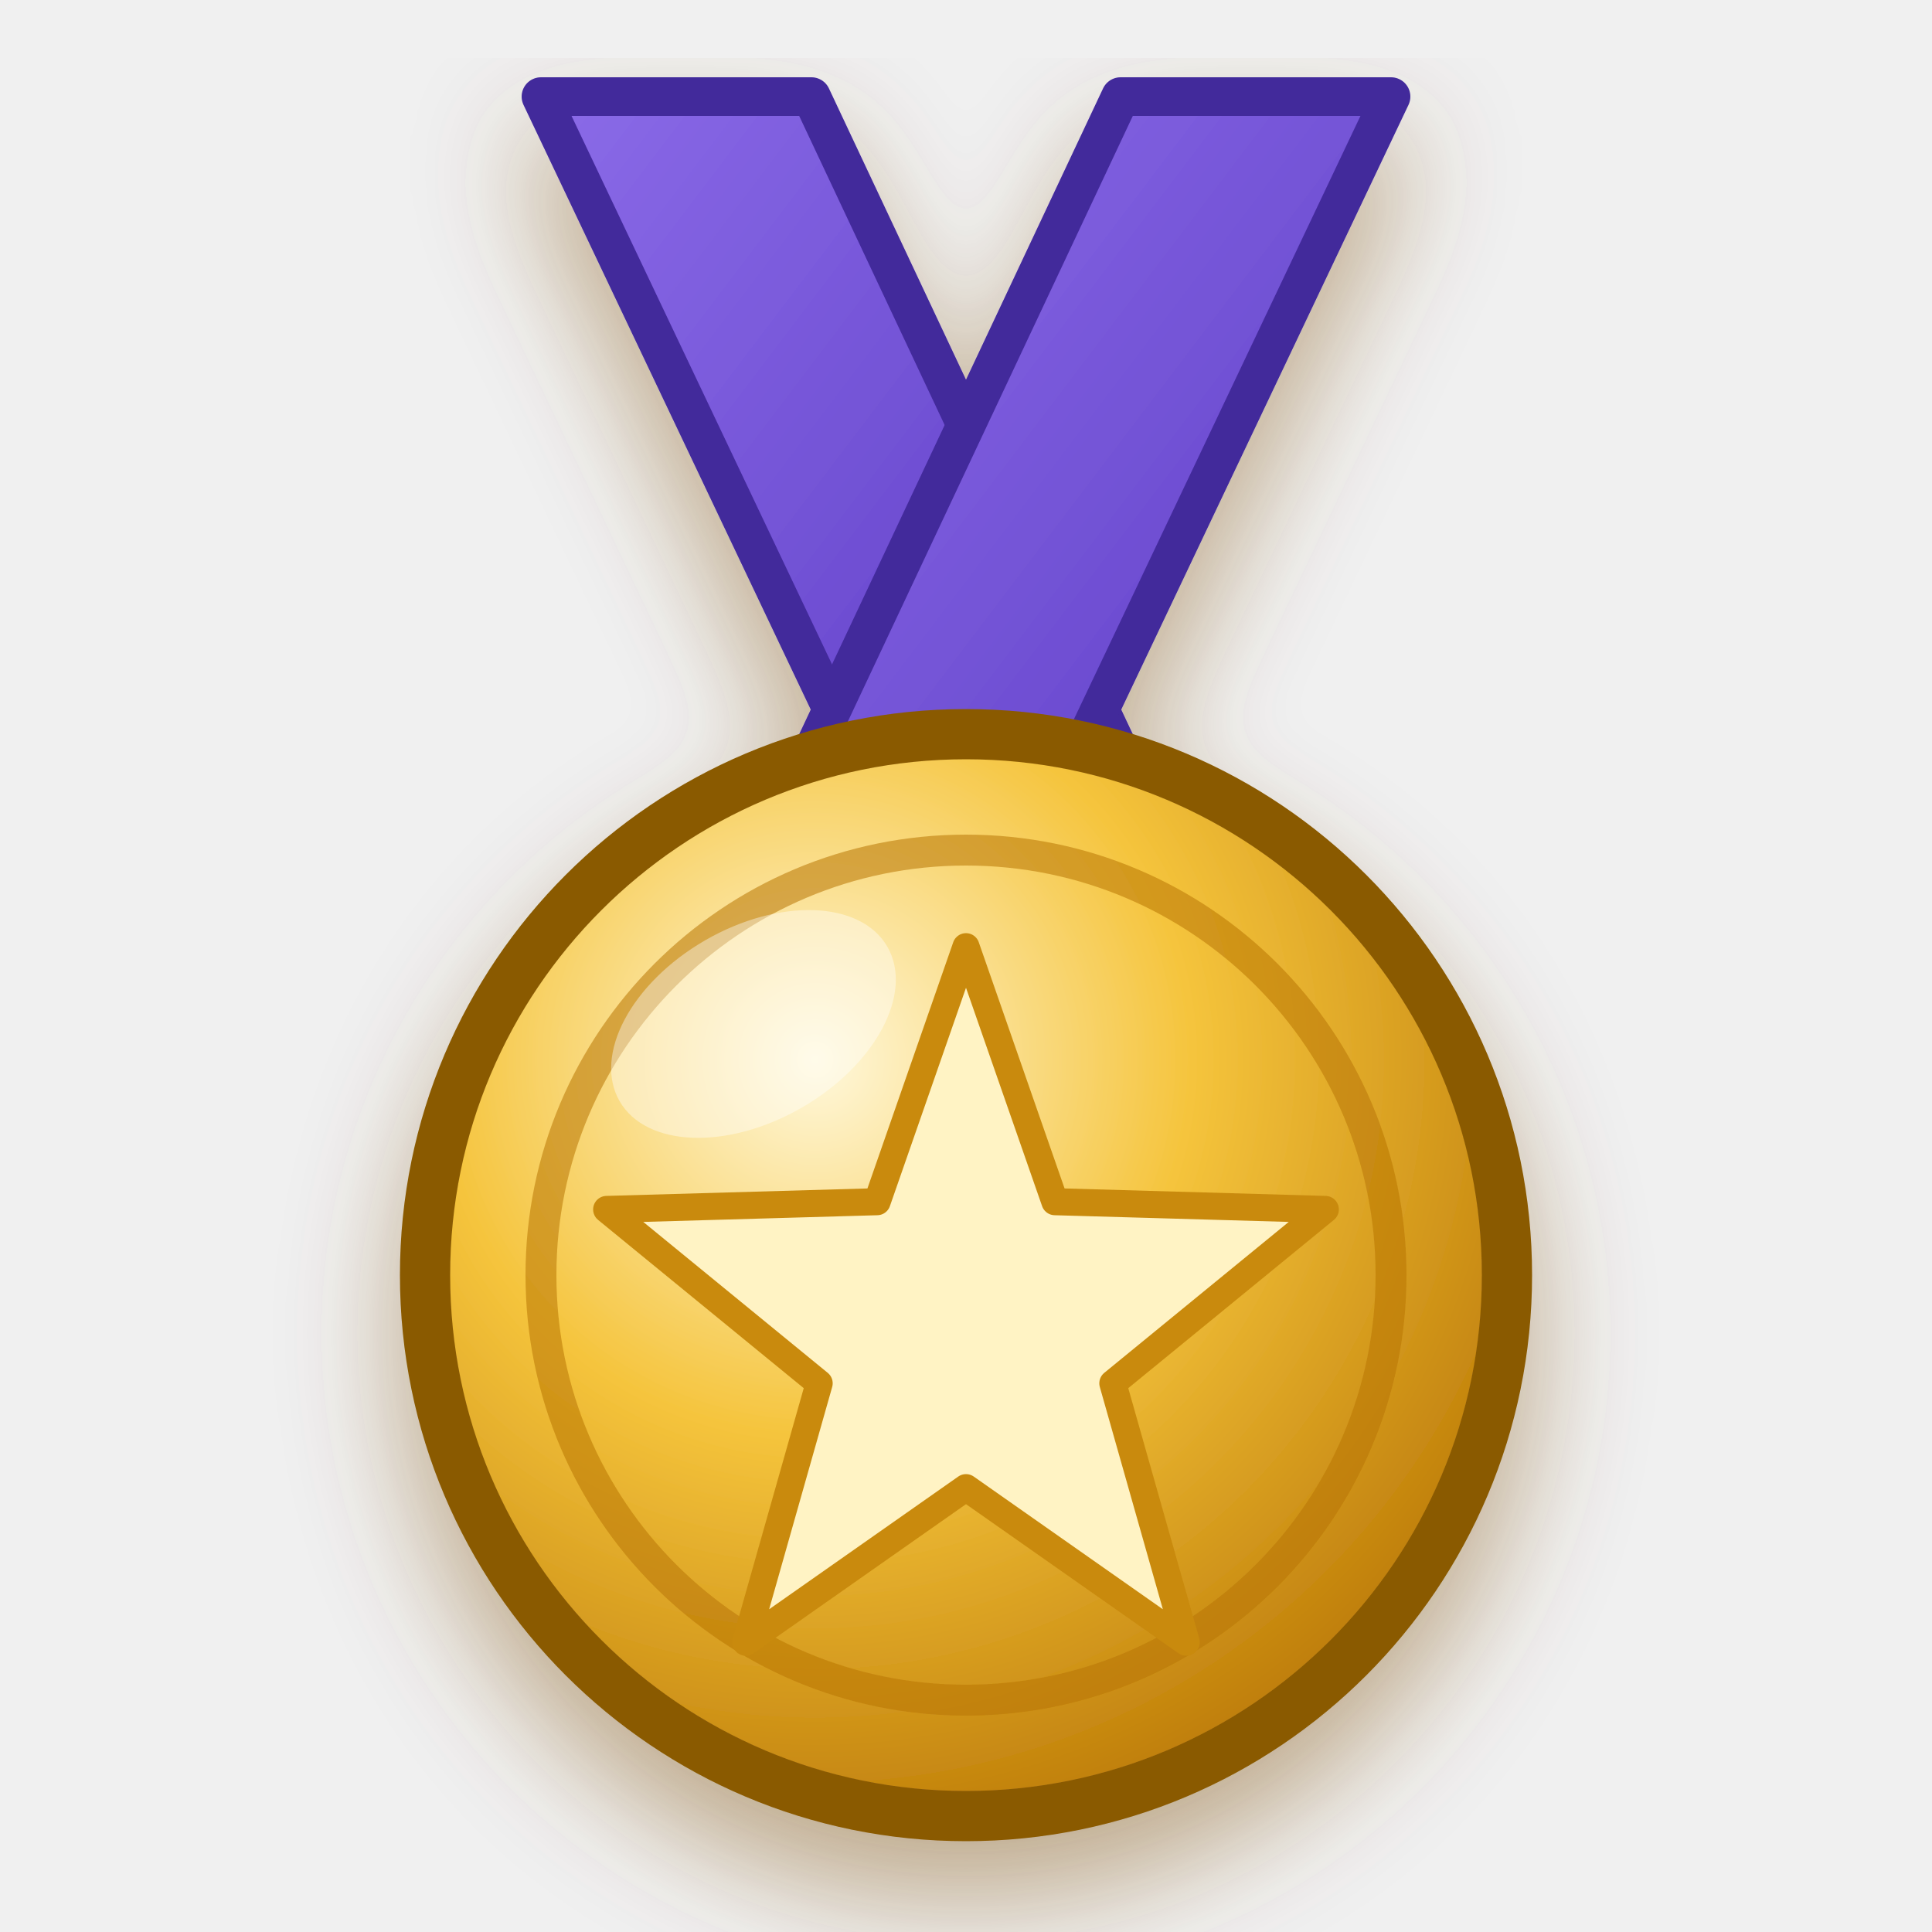
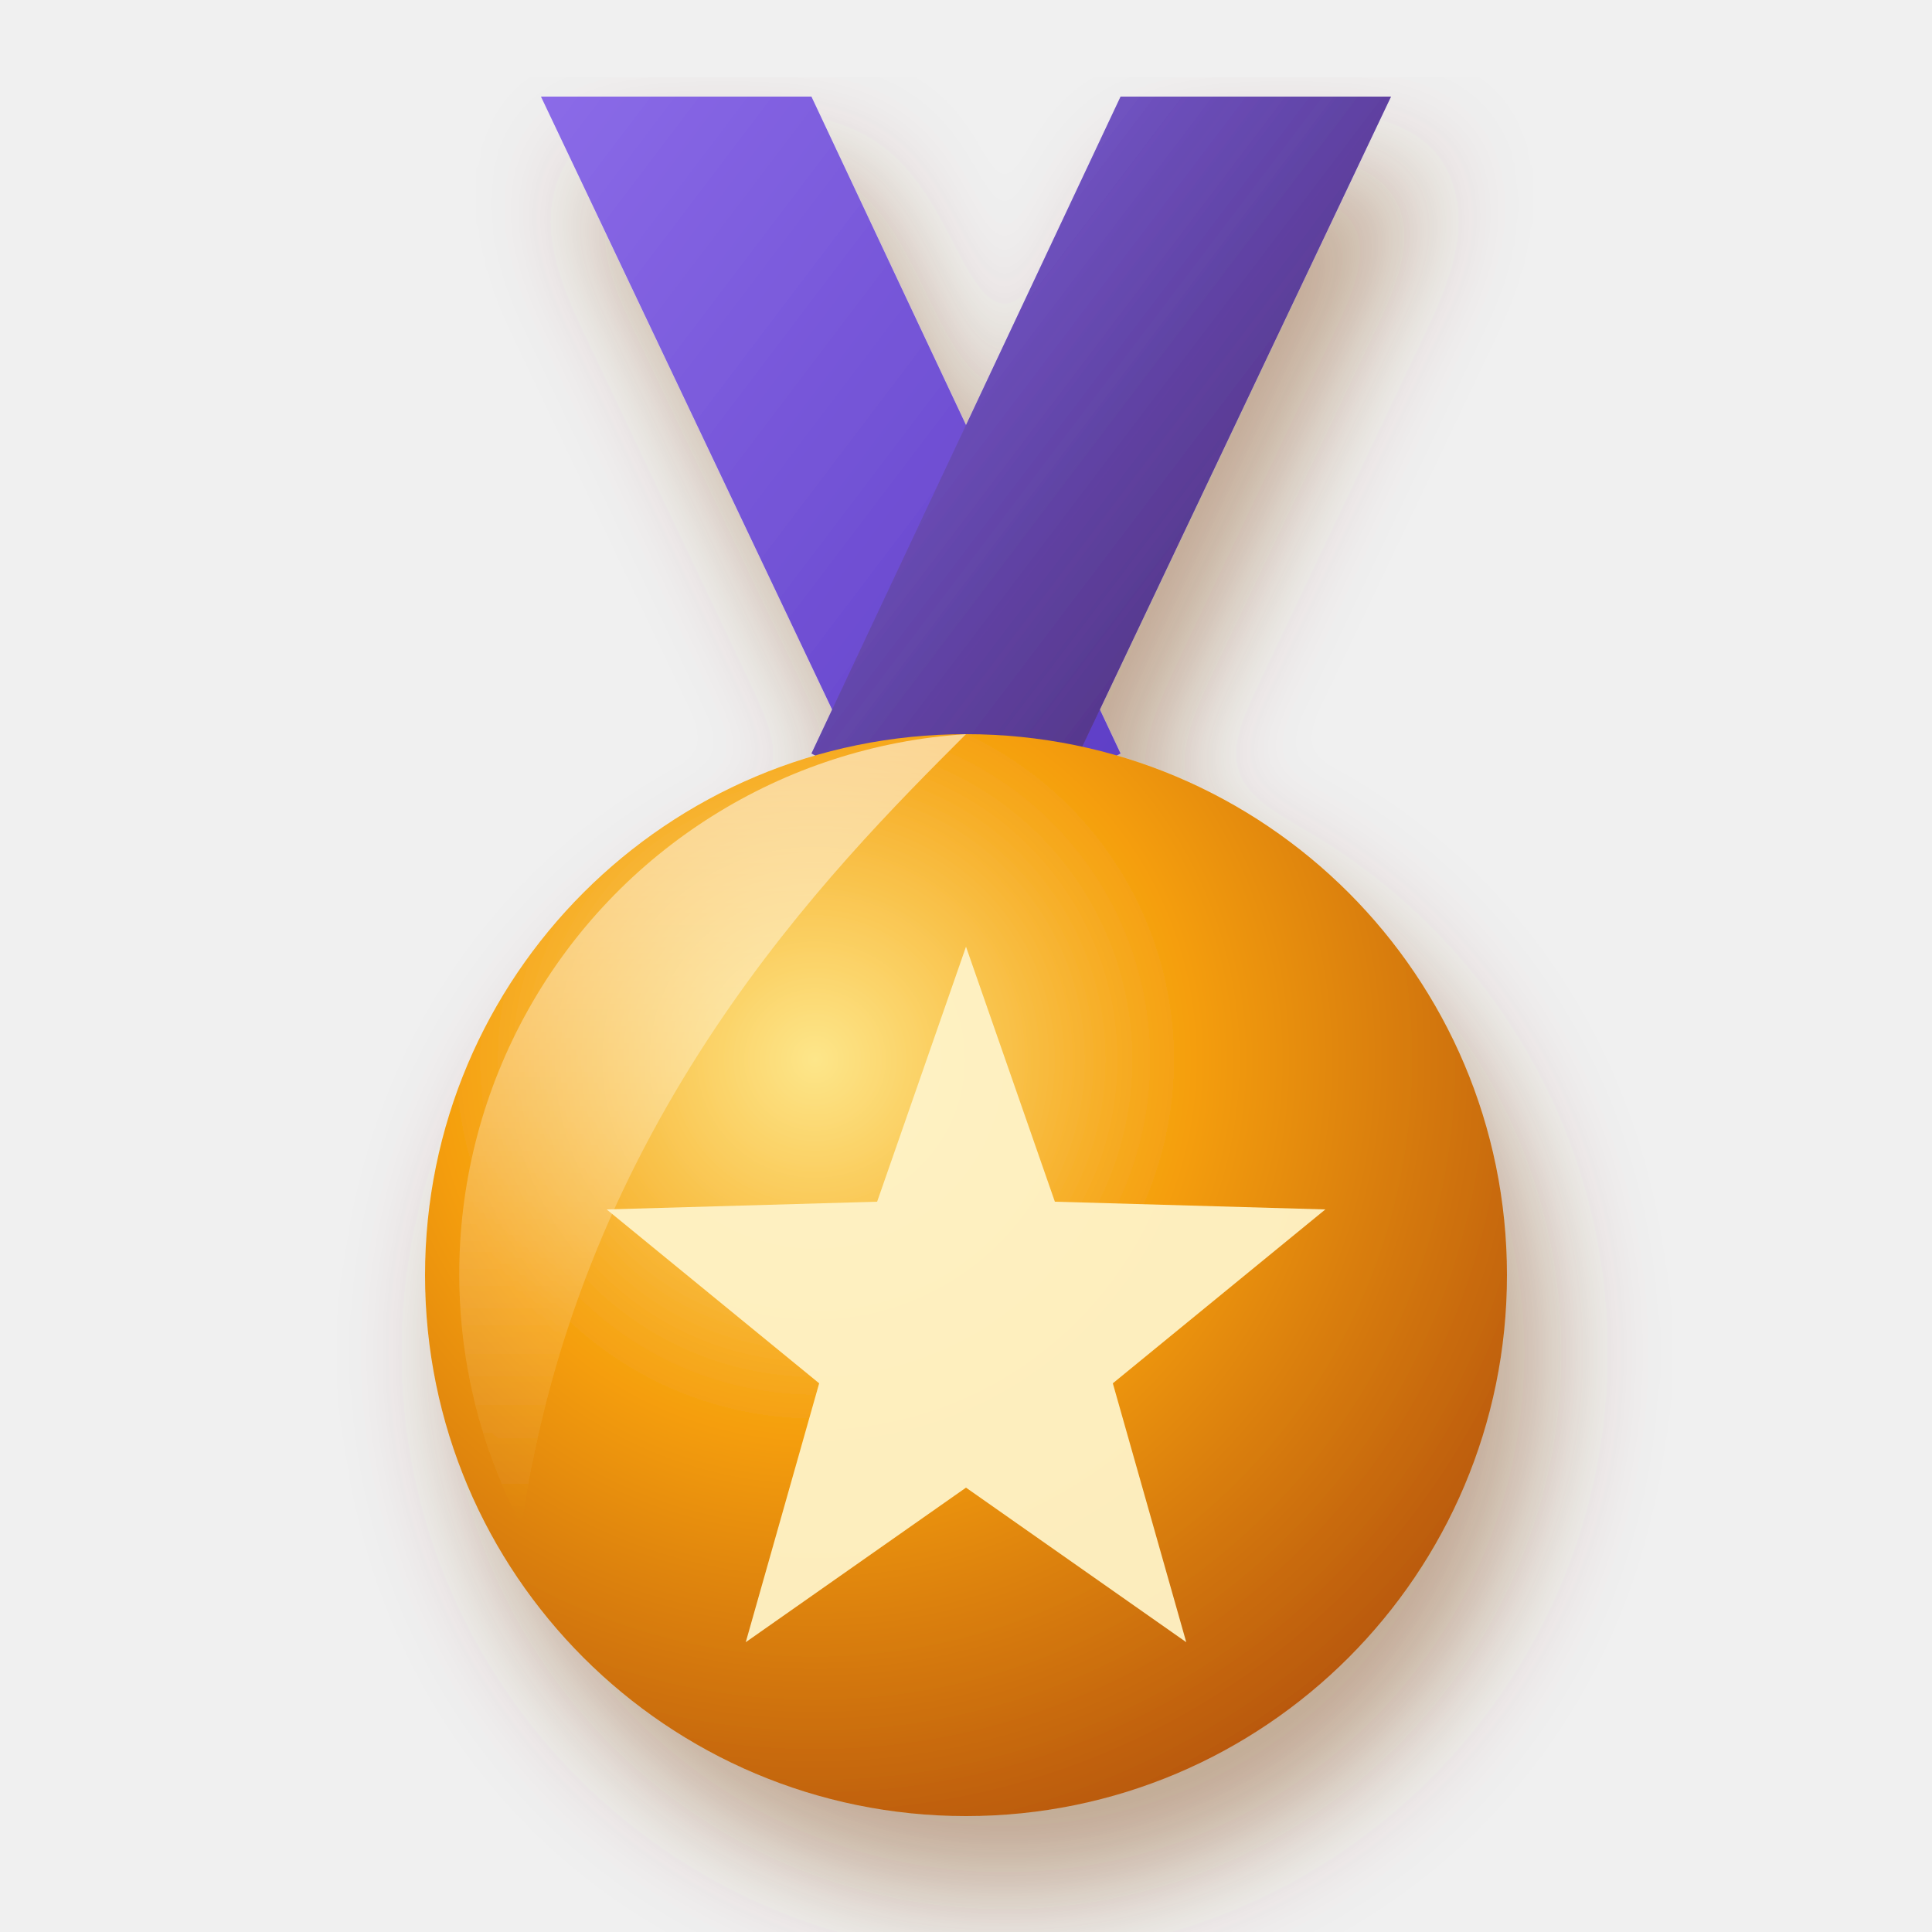
<svg xmlns="http://www.w3.org/2000/svg" width="100%" height="100%" viewBox="0 0 100 100">
  <defs>
-     <linearGradient id="gold" x1="18%" y1="0%" x2="82%" y2="100%">
-       <stop offset="0%" stop-color="#FFF6D2" />
-       <stop offset="34%" stop-color="#F9CE4B" />
-       <stop offset="72%" stop-color="#E0A210" />
-       <stop offset="100%" stop-color="#B87503" />
-     </linearGradient>
-     <linearGradient id="sheen" x1="0%" y1="0%" x2="0%" y2="100%">
-       <stop offset="0%" stop-color="#FFFFFF" stop-opacity="0.72" />
-       <stop offset="42%" stop-color="#FFFFFF" stop-opacity="0.10" />
-       <stop offset="100%" stop-color="#FFFFFF" stop-opacity="0" />
+     <linearGradient id="gold" x1="0%" y1="0%" x2="100%" y2="100%">
+       <stop offset="0%" stop-color="#D97706" />
+       <stop offset="50%" stop-color="#F59E0B" />
+       <stop offset="100%" stop-color="#FCD34D" />
    </linearGradient>
    <radialGradient id="dome" cx="36%" cy="30%" r="78%">
-       <stop offset="0%" stop-color="#FFF8DC" />
-       <stop offset="45%" stop-color="#F5C43C" />
-       <stop offset="100%" stop-color="#B87503" />
+       <stop offset="0%" stop-color="#FDE68A" />
+       <stop offset="45%" stop-color="#F59E0B" />
+       <stop offset="100%" stop-color="#B45309" />
    </radialGradient>
+     <linearGradient id="bevel" x1="0%" y1="0%" x2="0%" y2="100%">
+       <stop offset="0%" stop-color="#FFFFFF" stop-opacity="0.55" />
+       <stop offset="100%" stop-color="#FFFFFF" stop-opacity="0.0" />
+     </linearGradient>
+     <linearGradient id="facet" x1="0%" y1="0%" x2="100%" y2="100%">
+       <stop offset="0%" stop-color="#000000" stop-opacity="0.0" />
+       <stop offset="100%" stop-color="#451A03" stop-opacity="0.5" />
+     </linearGradient>
    <linearGradient id="ribbon" x1="0%" y1="0%" x2="100%" y2="100%">
      <stop offset="0%" stop-color="#8B6BE8" />
      <stop offset="100%" stop-color="#5B3BC4" />
    </linearGradient>
-     <filter id="lift" x="-30%" y="-30%" width="160%" height="170%">
-       <feDropShadow dx="0" dy="3" stdDeviation="3" flood-color="#7C4A02" flood-opacity="0.42" />
+     <filter id="lift" x="-20%" y="-20%" width="140%" height="140%">
+       <feDropShadow dx="2" dy="4" stdDeviation="3" flood-color="#78350F" flood-opacity="0.4" />
    </filter>
  </defs>
  <g filter="url(#lift)">
-     <path d="M28,5 L47,45 L58,39 L42,5 Z" fill="url(#ribbon)" stroke="#43299B" stroke-width="2" stroke-linejoin="round" />
-     <path d="M72,5 L53,45 L42,39 L58,5 Z" fill="url(#ribbon)" stroke="#43299B" stroke-width="2" stroke-linejoin="round" />
-     <circle cx="50" cy="66" r="28" fill="url(#dome)" stroke="#8A5A05" stroke-width="2.6" />
-     <circle cx="50" cy="66" r="22" fill="none" stroke="#B87503" stroke-width="1.6" stroke-opacity="0.55" />
-     <polygon points="50,49 54.6,62.2 68.6,62.6 57.6,71.6 61.4,85 50,77 38.6,85 42.4,71.6 31.4,62.6 45.4,62.2" fill="#FFF3C4" stroke="#C98A0E" stroke-width="1.4" stroke-linejoin="round" />
-     <ellipse cx="39" cy="53" rx="8" ry="5" fill="#FFFFFF" fill-opacity="0.40" transform="rotate(-30 39 53)" />
+     <path d="M28,5 L47,45 L58,39 L42,5 Z" fill="url(#ribbon)" stroke-linejoin="round" />
+     <path d="M72,5 L53,45 L42,39 L58,5 Z" fill="url(#ribbon)" stroke-linejoin="round" />
+     <path d="M72,5 L53,45 L42,39 L58,5 Z" fill="url(#facet)" />
+     <circle cx="50" cy="66" r="28" fill="url(#dome)" />
+     <path d="M50,38 A28,28 0 0,0 27,79 C30,58 43,45 50,38 Z" fill="url(#bevel)" />
+     <polygon points="50,49 54.6,62.2 68.6,62.6 57.6,71.6 61.4,85 50,77 38.6,85 42.4,71.6 31.4,62.6 45.4,62.2" fill="#FEF3C7" fill-opacity="0.95" stroke-linejoin="round" />
  </g>
</svg>
